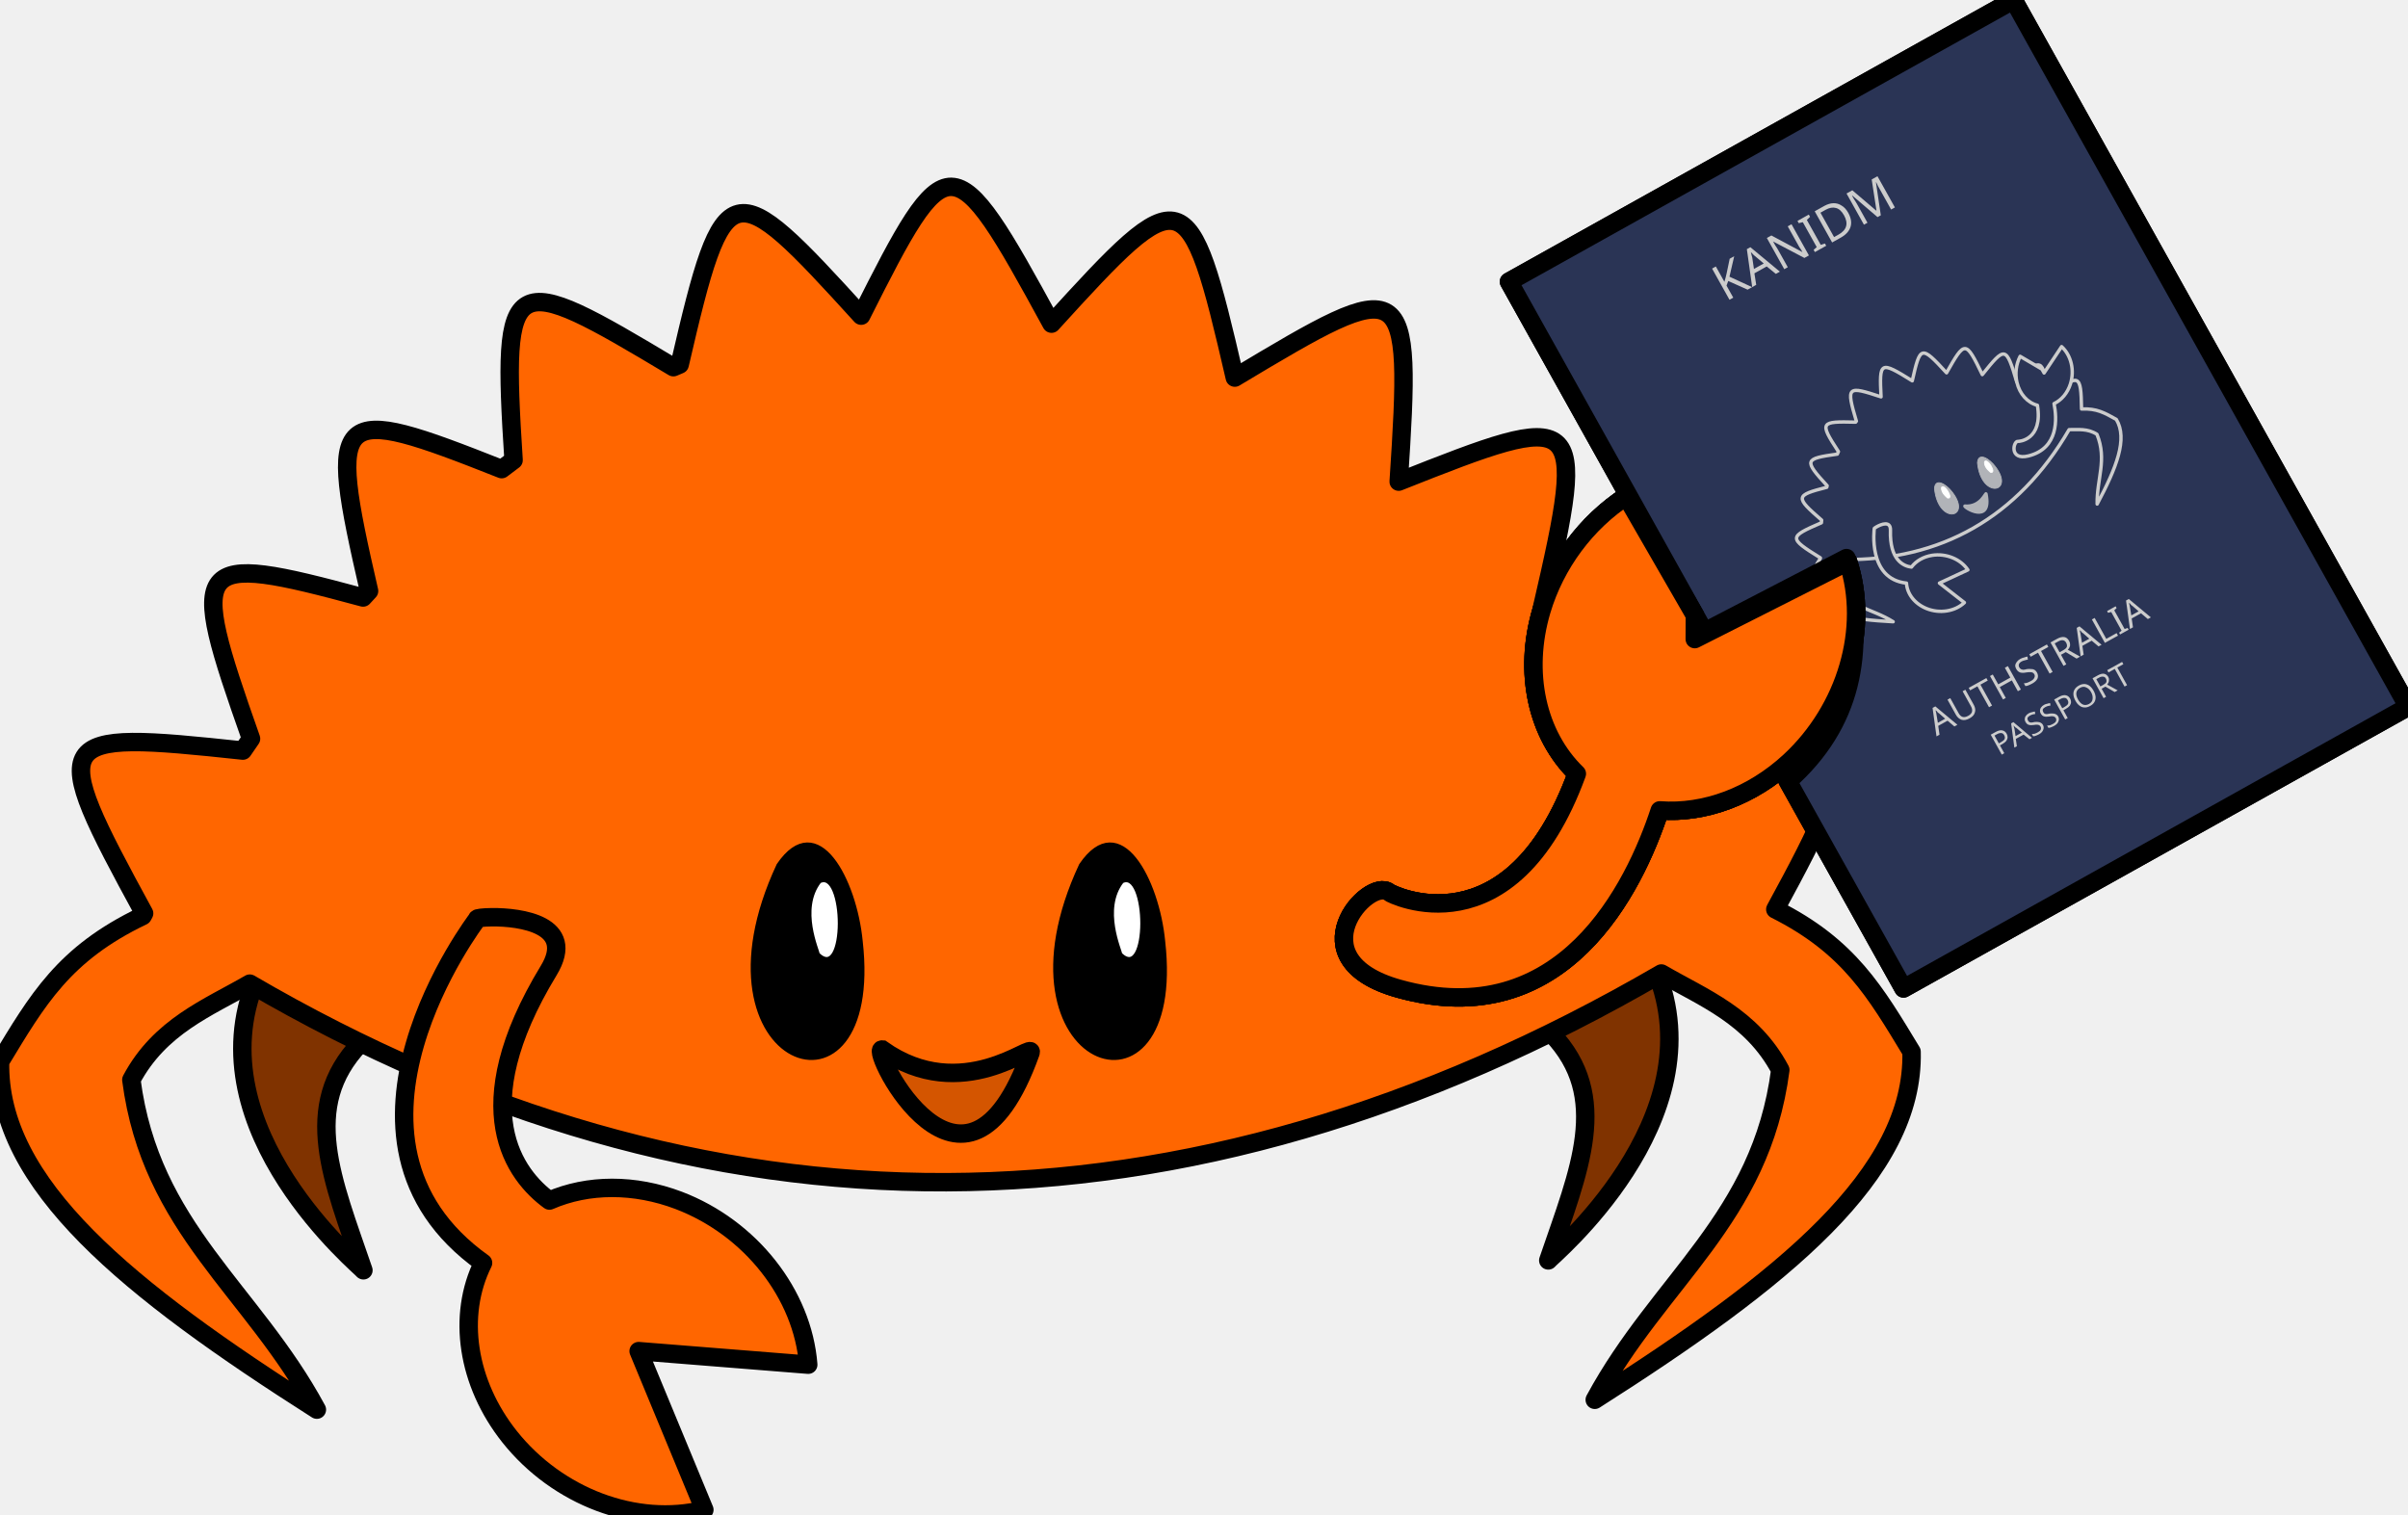
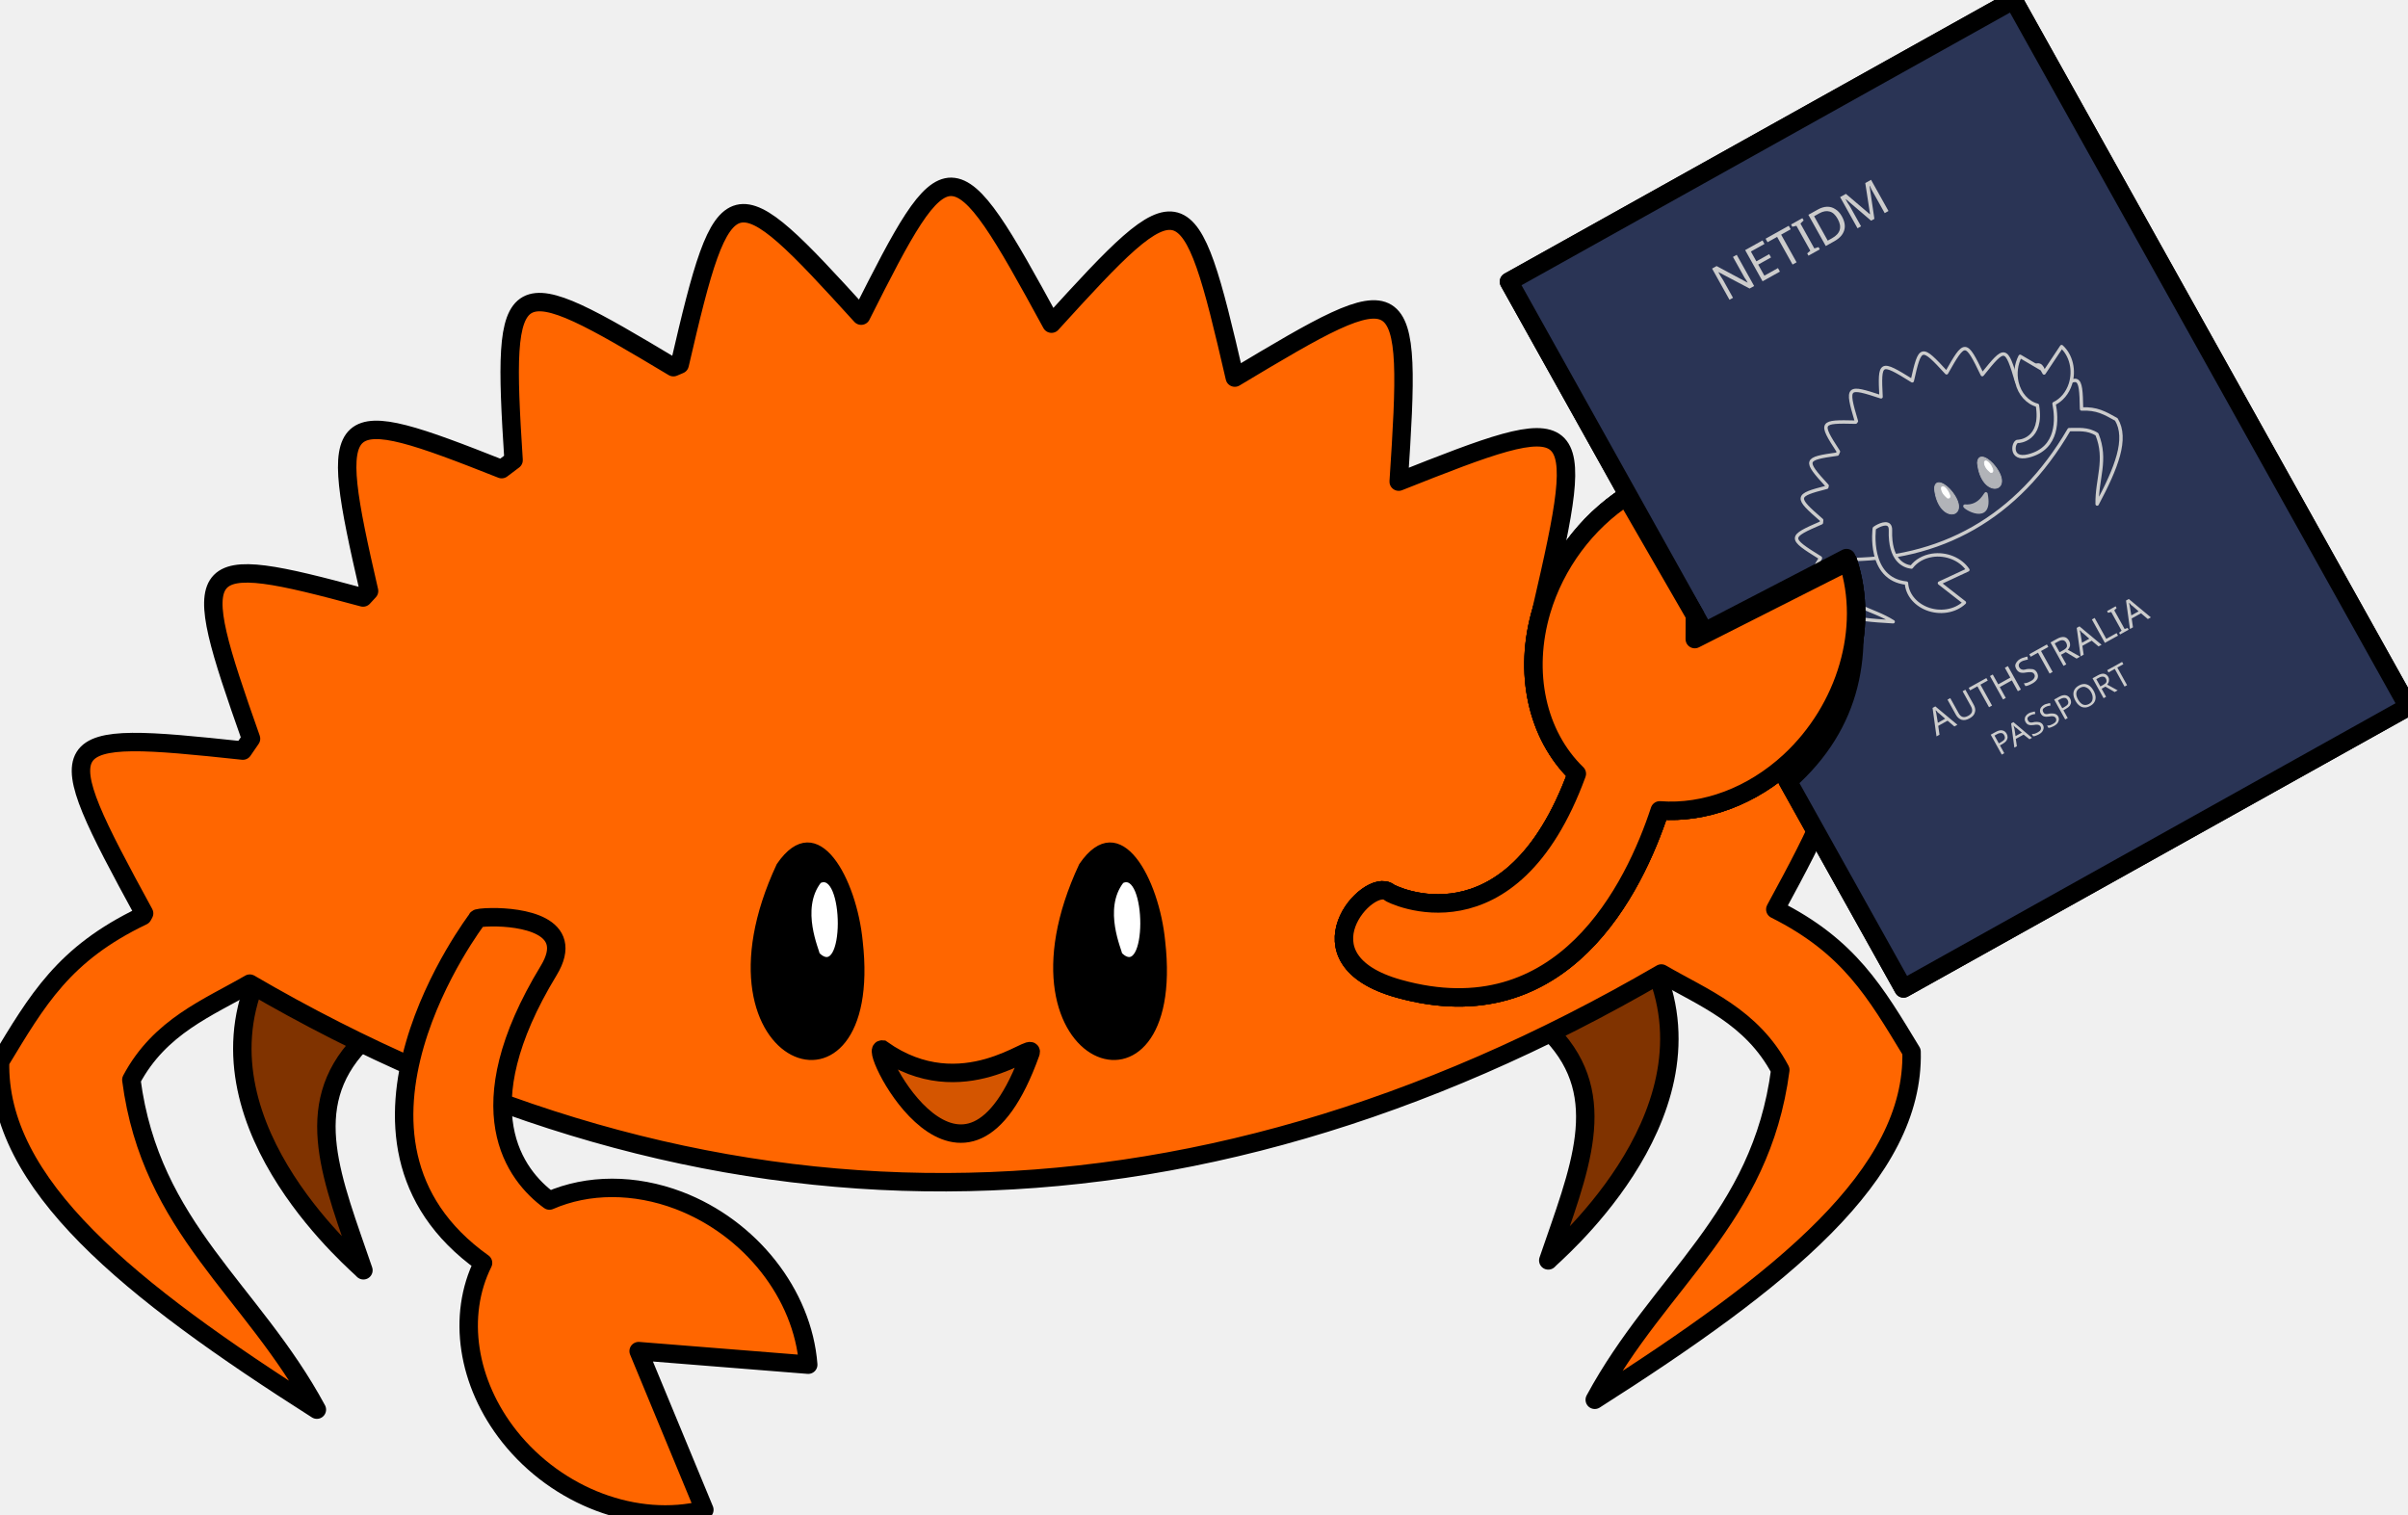
<svg xmlns="http://www.w3.org/2000/svg" id="svg5800" version="1.1" viewBox="15.22 47.86 130.59 82.13">
  <defs id="defs5794" />
  <g id="layer2" style="display:inline" transform="translate(-40.22851,-7.438563)">
    <path id="path5404" d="m 69.333,108.453 c -3.363,8.127 5.785,15.619 5.824,15.74 -1.671,-4.902 -3.437,-8.858 -0.189,-12.284" style="fill:#803300;stroke:#000000;stroke-width:1;stroke-linecap:butt;stroke-linejoin:round;stroke-miterlimit:4;stroke-dasharray:none;stroke-opacity:1" />
    <path style="fill:#803300;stroke:#000000;stroke-width:1;stroke-linecap:butt;stroke-linejoin:round;stroke-miterlimit:4;stroke-dasharray:none;stroke-opacity:1" d="m 145.238,107.918 c 3.363,8.127 -5.785,15.619 -5.824,15.74 1.671,-4.902 3.437,-8.858 0.189,-12.284" id="path5408" />
    <path id="path4529" d="m 107.042,65.431 c -1.309,-0.016 -2.561,2.353 -4.891,6.987 -7.052,-7.756 -7.413,-7.85 -9.842,2.65 -0.114,0.048 -0.227,0.096 -0.341,0.145 -8.882,-5.324 -9.341,-5.366 -8.667,5.042 -0.216,0.16 -0.431,0.322 -0.646,0.487 -9.102,-3.606 -9.496,-3.378 -7.192,6.611 -0.108,0.117 -0.216,0.233 -0.324,0.351 -9.277,-2.506 -9.536,-2.13 -6.077,7.658 -0.148,0.213 -0.296,0.43 -0.443,0.645 -10.456,-1.118 -10.671,-0.914 -5.355,8.828 -0.026,0.048 -0.053,0.094 -0.079,0.143 -4.284,2.048 -5.702,4.544 -7.732,7.894 -0.158,6.645 6.954,12.371 17.18,18.879 -3.513,-6.511 -9.007,-9.812 -10.061,-17.888 1.544,-2.905 4.169,-3.909 6.423,-5.216 24.62,14.368 50.616,14.535 76.551,-0.55 2.26,1.315 4.901,2.315 6.451,5.232 -1.054,8.076 -6.549,11.377 -10.062,17.888 10.226,-6.508 17.338,-12.234 17.181,-18.878 -1.974,-3.257 -3.377,-5.706 -7.39,-7.721 5.013,-9.218 4.536,-9.305 -5.986,-8.177 -0.089,-0.115 -0.178,-0.232 -0.267,-0.346 3.635,-10.262 3.407,-10.53 -6.392,-7.871 2.48,-10.706 2.149,-10.75 -7.779,-6.804 0.748,-11.285 0.48,-11.262 -8.888,-5.643 -2.498,-10.819 -2.793,-10.787 -9.94,-2.925 -2.688,-4.934 -4.103,-7.403 -5.432,-7.419 z" style="display:inline;fill:#ff6600;stroke:#000000;stroke-width:1;stroke-linecap:butt;stroke-linejoin:round;stroke-miterlimit:4;stroke-dasharray:none;stroke-opacity:1" />
    <g id="g5758" transform="translate(4.476107,-9.332491)" style="display:inline">
      <path style="display:inline;fill:#d45500;stroke:#000000;stroke-width:1;stroke-linecap:butt;stroke-linejoin:miter;stroke-miterlimit:4;stroke-dasharray:none;stroke-opacity:1" d="m 98.809,121.552 c -0.683,-0.056 4.469,10.176 8.052,0.173 0.241,-0.674 -3.692,2.91 -8.052,-0.173 z" id="path5399" />
      <g id="g351">
        <path style="fill:#000000;stroke:#000000;stroke-width:0.265px;stroke-linecap:butt;stroke-linejoin:miter;stroke-opacity:1" d="m 93.213,111.563 c -5.131,10.992 5.618,14.735 4.413,4.12 -0.319,-3.288 -2.328,-7.174 -4.413,-4.12 z" id="path5415" />
        <path style="fill:#ffffff;stroke:#000000;stroke-width:0.265px;stroke-linecap:butt;stroke-linejoin:miter;stroke-opacity:1" d="m 95.394,112.414 c -1.183,1.519 -0.082,3.836 -0.099,3.985 1.674,1.641 1.613,-4.77 0.099,-3.985 z" id="path5417" />
      </g>
      <g id="g355">
        <path id="path5433" d="m 109.617,111.563 c -5.131,10.992 5.618,14.735 4.413,4.12 -0.319,-3.288 -2.328,-7.174 -4.413,-4.12 z" style="fill:#000000;stroke:#000000;stroke-width:0.265px;stroke-linecap:butt;stroke-linejoin:miter;stroke-opacity:1" />
        <path id="path5435" d="m 111.799,112.414 c -1.183,1.519 -0.082,3.836 -0.099,3.985 1.674,1.641 1.613,-4.77 0.099,-3.985 z" style="display:inline;fill:#ffffff;stroke:#000000;stroke-width:0.265px;stroke-linecap:butt;stroke-linejoin:miter;stroke-opacity:1" />
      </g>
    </g>
    <path id="path5389" d="m 82.13,105.045 c -0.51,0.004 -0.851,0.054 -0.795,0.089 0,0 -9.134,11.936 0.31,18.659 a 9.747,8.277 37.794 0 0 1.437,9.424 9.747,8.277 37.794 0 0 10.565,3.967 l -3.564,-8.606 9.197,0.735 a 9.747,8.277 37.794 0 0 -7.026,-8.911 9.747,8.277 37.794 0 0 -7.008,0.009 c -1.862,-1.364 -4.629,-4.926 -0.041,-12.475 1.518,-2.498 -1.543,-2.903 -3.075,-2.891 z" style="display:inline;fill:#ff6600;fill-opacity:1;stroke:#000000;stroke-width:1;stroke-linejoin:round;stroke-miterlimit:4;stroke-dasharray:none;stroke-opacity:1" />
    <path id="path8665" d="m 83.96,109.113 c -0.275,0.43 -0.498,0.691 -0.498,0.626 0,0 -14.966,1.387 -15.636,-10.186 a 9.747,8.277 84.336 0 1 -7.216,-6.229 9.747,8.277 84.336 0 1 2.259,-11.057 l 5.392,7.595 4.269,-8.179 a 9.747,8.277 84.336 0 1 3.809,10.689 9.747,8.277 84.336 0 1 -3.735,5.93 c 0.165,2.303 1.71,6.54 10.543,6.669 2.923,0.043 1.638,2.851 0.813,4.142 z" style="display:none;fill:#ff6600;fill-opacity:1;stroke:#000000;stroke-width:1;stroke-linejoin:round;stroke-miterlimit:4;stroke-dasharray:none;stroke-opacity:1" />
  </g>
  <g transform="translate(-45.49659,-74.78948)" id="g5751" style="display:inline">
    <path style="display:inline;opacity:1;fill:none;fill-opacity:1;stroke:#000000;stroke-width:1;stroke-linecap:butt;stroke-linejoin:round;stroke-miterlimit:4;stroke-dasharray:none;stroke-opacity:1" d="m 142.551,137.926 27.363,-15.274 21.396,38.332 -27.363,15.274 z" id="path5730" />
    <path id="path5734" d="m 142.551,137.926 27.363,-15.274 21.396,38.332 -27.363,15.274 -6.271,-11.235 c 3.509,-3.114 4.196,-7.011 3.176,-11.383 l -7.391,3.833 z" style="display:inline;opacity:1;fill:#2a3455;fill-opacity:1;stroke:#000000;stroke-width:1;stroke-linecap:butt;stroke-linejoin:round;stroke-miterlimit:4;stroke-dasharray:none;stroke-opacity:1" />
    <g id="g1027" transform="matrix(0.8602475,-0.1020288,0.1020288,0.8602475,30.09641,71.93354)" style="display:inline">
      <path id="path4529-1" d="m 142.603,99.07 c -0.258,0.105 -0.309,0.672 -0.384,1.773 -2.022,-0.941 -2.101,-0.929 -1.713,1.33 -0.018,0.019 -0.037,0.037 -0.055,0.056 -2.181,-0.313 -2.274,-0.283 -1.285,1.703 -0.029,0.049 -0.058,0.099 -0.087,0.149 -2.083,0.042 -2.141,0.119 -0.866,1.889 -0.012,0.032 -0.023,0.064 -0.035,0.096 -2.026,0.272 -2.046,0.368 -0.561,2.003 -0.012,0.054 -0.023,0.109 -0.034,0.163 -2.143,0.642 -2.169,0.7 -0.323,2.173 -0.001,0.011 -0.002,0.023 -0.004,0.035 -0.672,0.755 -0.744,1.361 -0.867,2.185 0.516,1.316 2.383,1.854 4.925,2.289 -1.225,-0.988 -2.575,-1.183 -3.447,-2.681 0.064,-0.697 0.496,-1.11 0.83,-1.552 6.013,0.791 11.127,-1.317 14.972,-6.413 0.552,0.072 1.152,0.051 1.696,0.495 0.458,1.671 -0.348,2.771 -0.501,4.338 1.47,-2.119 2.394,-3.828 1.816,-5.119 -0.655,-0.476 -1.132,-0.841 -2.086,-0.906 0.224,-2.221 0.123,-2.199 -1.848,-1.111 -0.027,-0.015 -0.054,-0.031 -0.081,-0.046 -0.132,-2.312 -0.199,-2.346 -1.902,-1.018 -0.395,-2.304 -0.464,-2.286 -2.086,-0.694 -0.783,-2.275 -0.833,-2.249 -2.208,-0.375 -1.381,-1.917 -1.436,-1.886 -2.191,0.245 -0.934,-0.746 -1.415,-1.114 -1.677,-1.008 z" style="fill:#2a3455;fill-opacity:1;stroke:#cccccc;stroke-width:0.213;stroke-linecap:butt;stroke-linejoin:round;stroke-miterlimit:4;stroke-dasharray:none;stroke-opacity:1" />
      <path id="path5389-8" d="m 140.978,108.893 c -0.1,0.043 -0.162,0.081 -0.149,0.083 0,0 -0.809,3.094 1.598,3.635 a 2.074,1.761 15.02 0 0 1.058,1.73 2.074,1.761 15.02 0 0 2.399,-0.092 l -1.408,-1.395 1.865,-0.613 a 2.074,1.761 15.02 0 0 -2.112,-1.169 2.074,1.761 15.02 0 0 -1.374,0.579 c -0.478,-0.114 -1.314,-0.585 -1.035,-2.444 0.092,-0.615 -0.542,-0.442 -0.841,-0.314 z" style="fill:#2a3455;fill-opacity:1;stroke:#cccccc;stroke-width:0.213;stroke-linejoin:round;stroke-miterlimit:4;stroke-dasharray:none;stroke-opacity:1" />
      <path id="path5732-7" d="m 151.165,99.349 c -0.311,0.459 -0.452,1.036 -0.392,1.594 0.082,0.739 0.505,1.344 1.105,1.578 0.102,2.211 -1.432,2.114 -1.47,2.1 -0.286,-0.077 -0.717,1.139 0.535,0.982 1.956,-0.245 2.055,-2.126 1.981,-3.063 0.496,-0.165 0.92,-0.567 1.164,-1.103 0.368,-0.811 0.257,-1.775 -0.273,-2.386 l -1.284,1.509 -0.105,-0.254 z" style="fill:#2a3455;fill-opacity:1;stroke:#cccccc;stroke-width:0.213;stroke-linejoin:round;stroke-miterlimit:4;stroke-dasharray:none;stroke-opacity:1" />
      <path style="fill:#b1b3b8;fill-opacity:1;stroke:#b1b3b8;stroke-width:0.166;stroke-linecap:butt;stroke-linejoin:miter;stroke-miterlimit:4;stroke-dasharray:none;stroke-opacity:1" d="m 157.038,77.939 c -0.102,0.05 1.499,1.067 1.159,-0.659 -0.023,-0.116 -0.278,0.727 -1.159,0.659 z" id="path5399-5" transform="matrix(1.146331,0.1359595,-0.1359595,1.146331,-22.80127,-2.450001)" />
      <g id="g364" transform="matrix(1.146331,0.1359595,-0.1359595,1.146331,-22.80127,-2.450001)">
        <path style="fill:#b1b3b8;fill-opacity:1;stroke:#b1b3b8;stroke-width:0.044px;stroke-linecap:butt;stroke-linejoin:miter;stroke-opacity:1" d="m 155.395,76.994 c 0.204,1.998 2.049,1.617 0.977,0.211 -0.324,-0.44 -0.94,-0.822 -0.977,-0.211 z" id="path5415-5" />
        <path style="fill:#ffffff;stroke:#ffffff;stroke-width:0.044px;stroke-linecap:butt;stroke-linejoin:miter;stroke-opacity:1" d="m 155.777,76.93 c -0.039,0.316 0.314,0.552 0.324,0.575 0.377,0.091 -0.176,-0.815 -0.324,-0.575 z" id="path5417-5" />
      </g>
      <g id="g374" transform="matrix(1.146331,0.1359595,-0.1359595,1.146331,-22.80127,-2.450001)">
        <path id="path5433-8" d="m 157.726,75.602 c 0.204,1.998 2.049,1.617 0.977,0.211 -0.324,-0.44 -0.94,-0.822 -0.977,-0.211 z" style="fill:#b1b3b8;fill-opacity:1;stroke:#b1b3b8;stroke-width:0.044px;stroke-linecap:butt;stroke-linejoin:miter;stroke-opacity:1" />
        <path id="path5435-2" d="m 158.109,75.538 c -0.039,0.316 0.314,0.552 0.324,0.575 0.377,0.091 -0.176,-0.815 -0.324,-0.575 z" style="fill:#ffffff;stroke:#ffffff;stroke-width:0.044px;stroke-linecap:butt;stroke-linejoin:miter;stroke-opacity:1" />
      </g>
    </g>
    <text xml:space="preserve" style="font-style:normal;font-weight:normal;font-size:1.716px;line-height:1.25;font-family:sans-serif;fill:#000000;fill-opacity:1;stroke:none;stroke-width:0.043" x="94.641" y="157.045" id="text167" transform="rotate(-28.98808,144.6719,16.28615)">
      <tspan id="tspan165" x="94.641" y="157.045" style="fill:#cccccc;stroke-width:0.043">PASSPORT</tspan>
    </text>
    <text xml:space="preserve" style="font-style:normal;font-weight:normal;font-size:2.035px;line-height:1.25;font-family:sans-serif;fill:#000000;fill-opacity:1;stroke:none;stroke-width:0.051" x="92.064" y="154.547" id="text163" transform="rotate(-29.03747,144.4241,16.32129)">
      <tspan id="tspan161" x="92.064" y="154.547" style="font-style:normal;font-variant:normal;font-weight:normal;font-stretch:normal;font-family:'.PingFang SC';-inkscape-font-specification:'.PingFang SC';fill:#cccccc;stroke-width:0.051">AUTHSTRALIA</tspan>
    </text>
    <text xml:space="preserve" style="font-style:normal;font-weight:normal;font-size:2.705px;line-height:1.25;font-family:sans-serif;fill:#cccccc;fill-opacity:1;stroke:none;stroke-width:0.068" x="93.163" y="128.624" id="text1127" transform="rotate(-29.17623,143.7322,16.4194)">
-       <tspan id="tspan1125" x="93.163" y="128.624" style="fill:#cccccc;stroke-width:0.068">KANIDM</tspan>
+       <tspan id="tspan1125" x="93.163" y="128.624" style="fill:#cccccc;stroke-width:0.068">NETIDM</tspan>
    </text>
  </g>
  <g id="layer3" style="display:inline" transform="translate(-40.22851,-7.438563)">
    <path d="m 152.41,96.95 c 3.509,-3.114 4.196,-7.011 3.176,-11.383 l -7.391,3.833 z" style="display:inline;fill:#2a3455;fill-opacity:1;stroke:#000000;stroke-width:1;stroke-linecap:butt;stroke-linejoin:round;stroke-miterlimit:4;stroke-dasharray:none;stroke-opacity:1" id="path523" />
    <path id="path5732-74" d="m 143.643,82.216 c -2.181,1.424 -3.845,3.666 -4.599,6.196 -0.991,3.351 -0.256,6.742 1.919,8.852 -3.579,9.77 -10.054,6.555 -10.191,6.427 -1.1,-0.856 -5.178,3.63 0.533,5.229 8.92,2.497 12.776,-5.475 14.156,-9.67 2.451,0.188 5.02,-0.781 7.052,-2.66 3.069,-2.845 4.344,-7.222 3.158,-10.834 l -8.312,4.204 0.005,-1.292 z" style="display:inline;fill:#ff6600;fill-opacity:1;stroke:#000000;stroke-width:1;stroke-linejoin:round;stroke-miterlimit:4;stroke-dasharray:none;stroke-opacity:1" />
    <path style="display:inline;opacity:1;fill:#ff6600;fill-opacity:1;stroke:#000000;stroke-width:1;stroke-linejoin:round;stroke-miterlimit:4;stroke-dasharray:none;stroke-opacity:1" d="m 143.643,82.216 c -2.181,1.424 -3.845,3.666 -4.599,6.196 -0.991,3.351 -0.256,6.742 1.919,8.852 -3.579,9.77 -10.054,6.555 -10.191,6.427 -1.1,-0.856 -5.178,3.63 0.533,5.229 8.92,2.497 12.776,-5.475 14.156,-9.67 2.451,0.188 5.02,-0.781 7.052,-2.66 3.069,-2.845 4.344,-7.222 3.158,-10.834 l -8.312,4.204 0.005,-1.292 z" id="path5728" />
    <path id="path5732" d="m 143.643,82.216 c -2.181,1.424 -3.845,3.666 -4.599,6.196 -0.991,3.351 -0.256,6.742 1.919,8.852 -3.579,9.77 -10.054,6.555 -10.191,6.427 -1.1,-0.856 -5.178,3.63 0.533,5.229 8.92,2.497 12.776,-5.475 14.156,-9.67 2.451,0.188 5.02,-0.781 7.052,-2.66 3.069,-2.845 4.344,-7.222 3.158,-10.834 l -8.312,4.204 0.005,-1.292 z" style="display:inline;opacity:1;fill:#ff6600;fill-opacity:1;stroke:#000000;stroke-width:1;stroke-linejoin:round;stroke-miterlimit:4;stroke-dasharray:none;stroke-opacity:1" />
  </g>
</svg>
